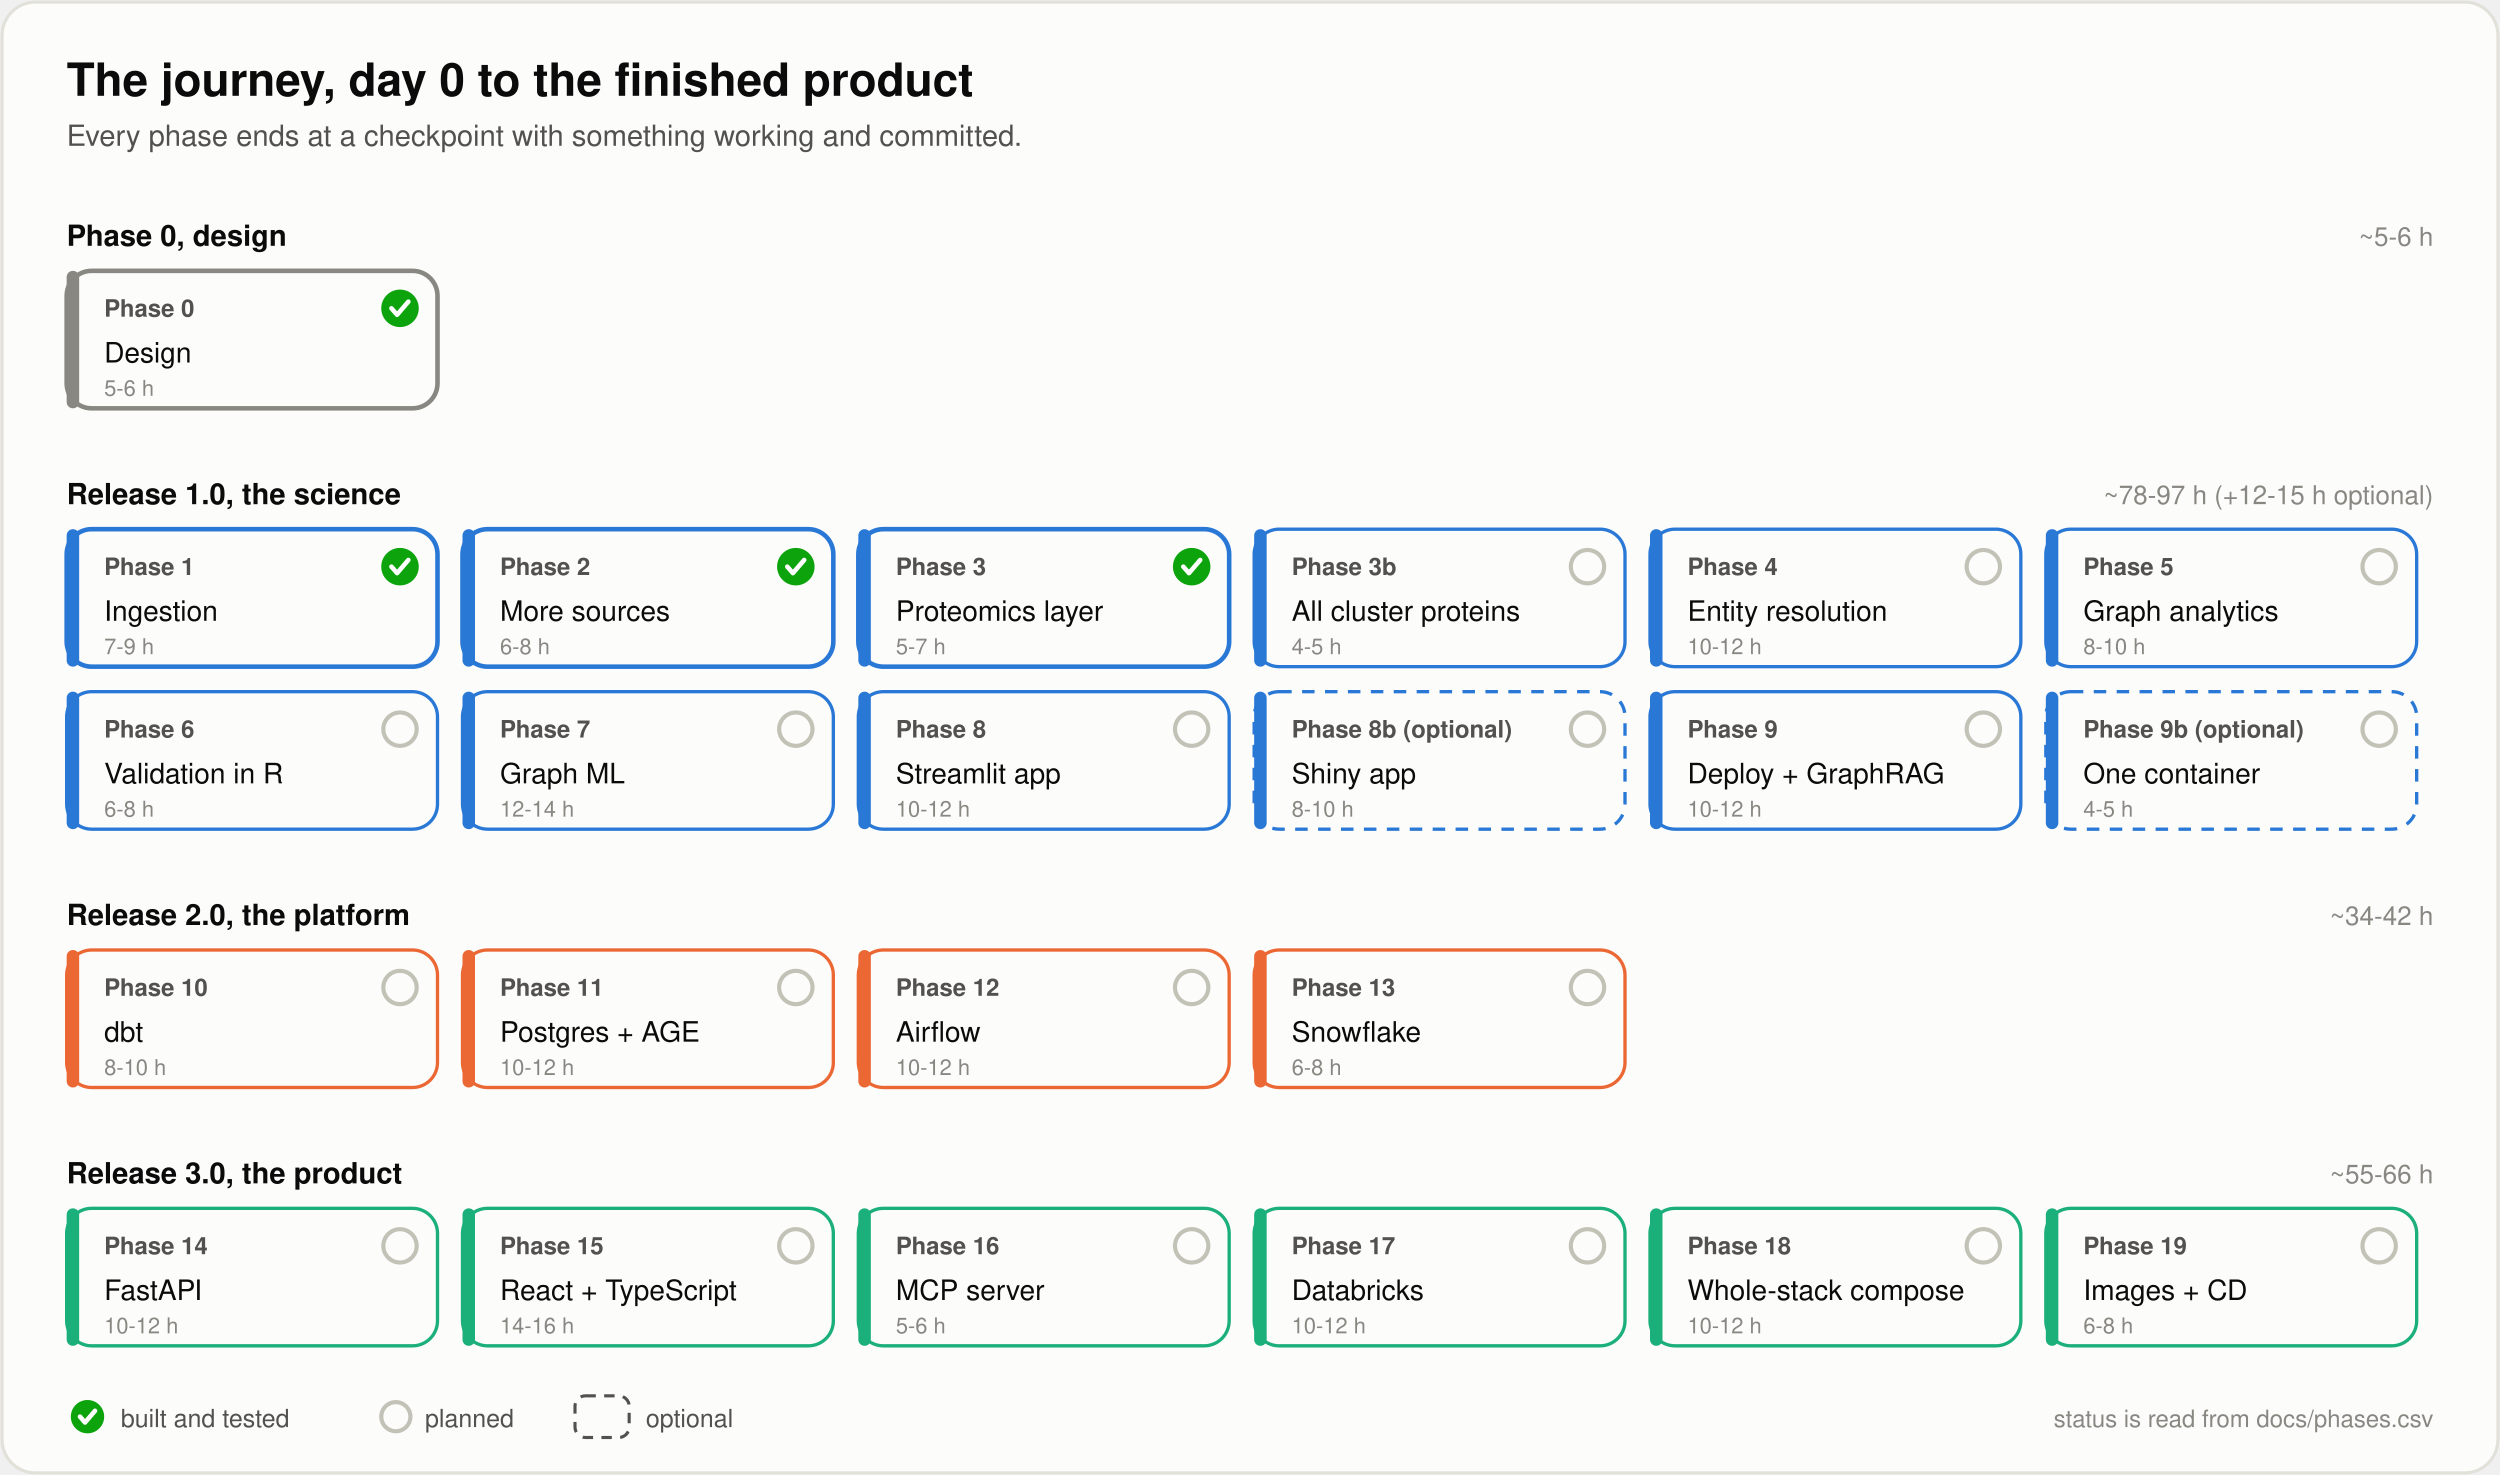
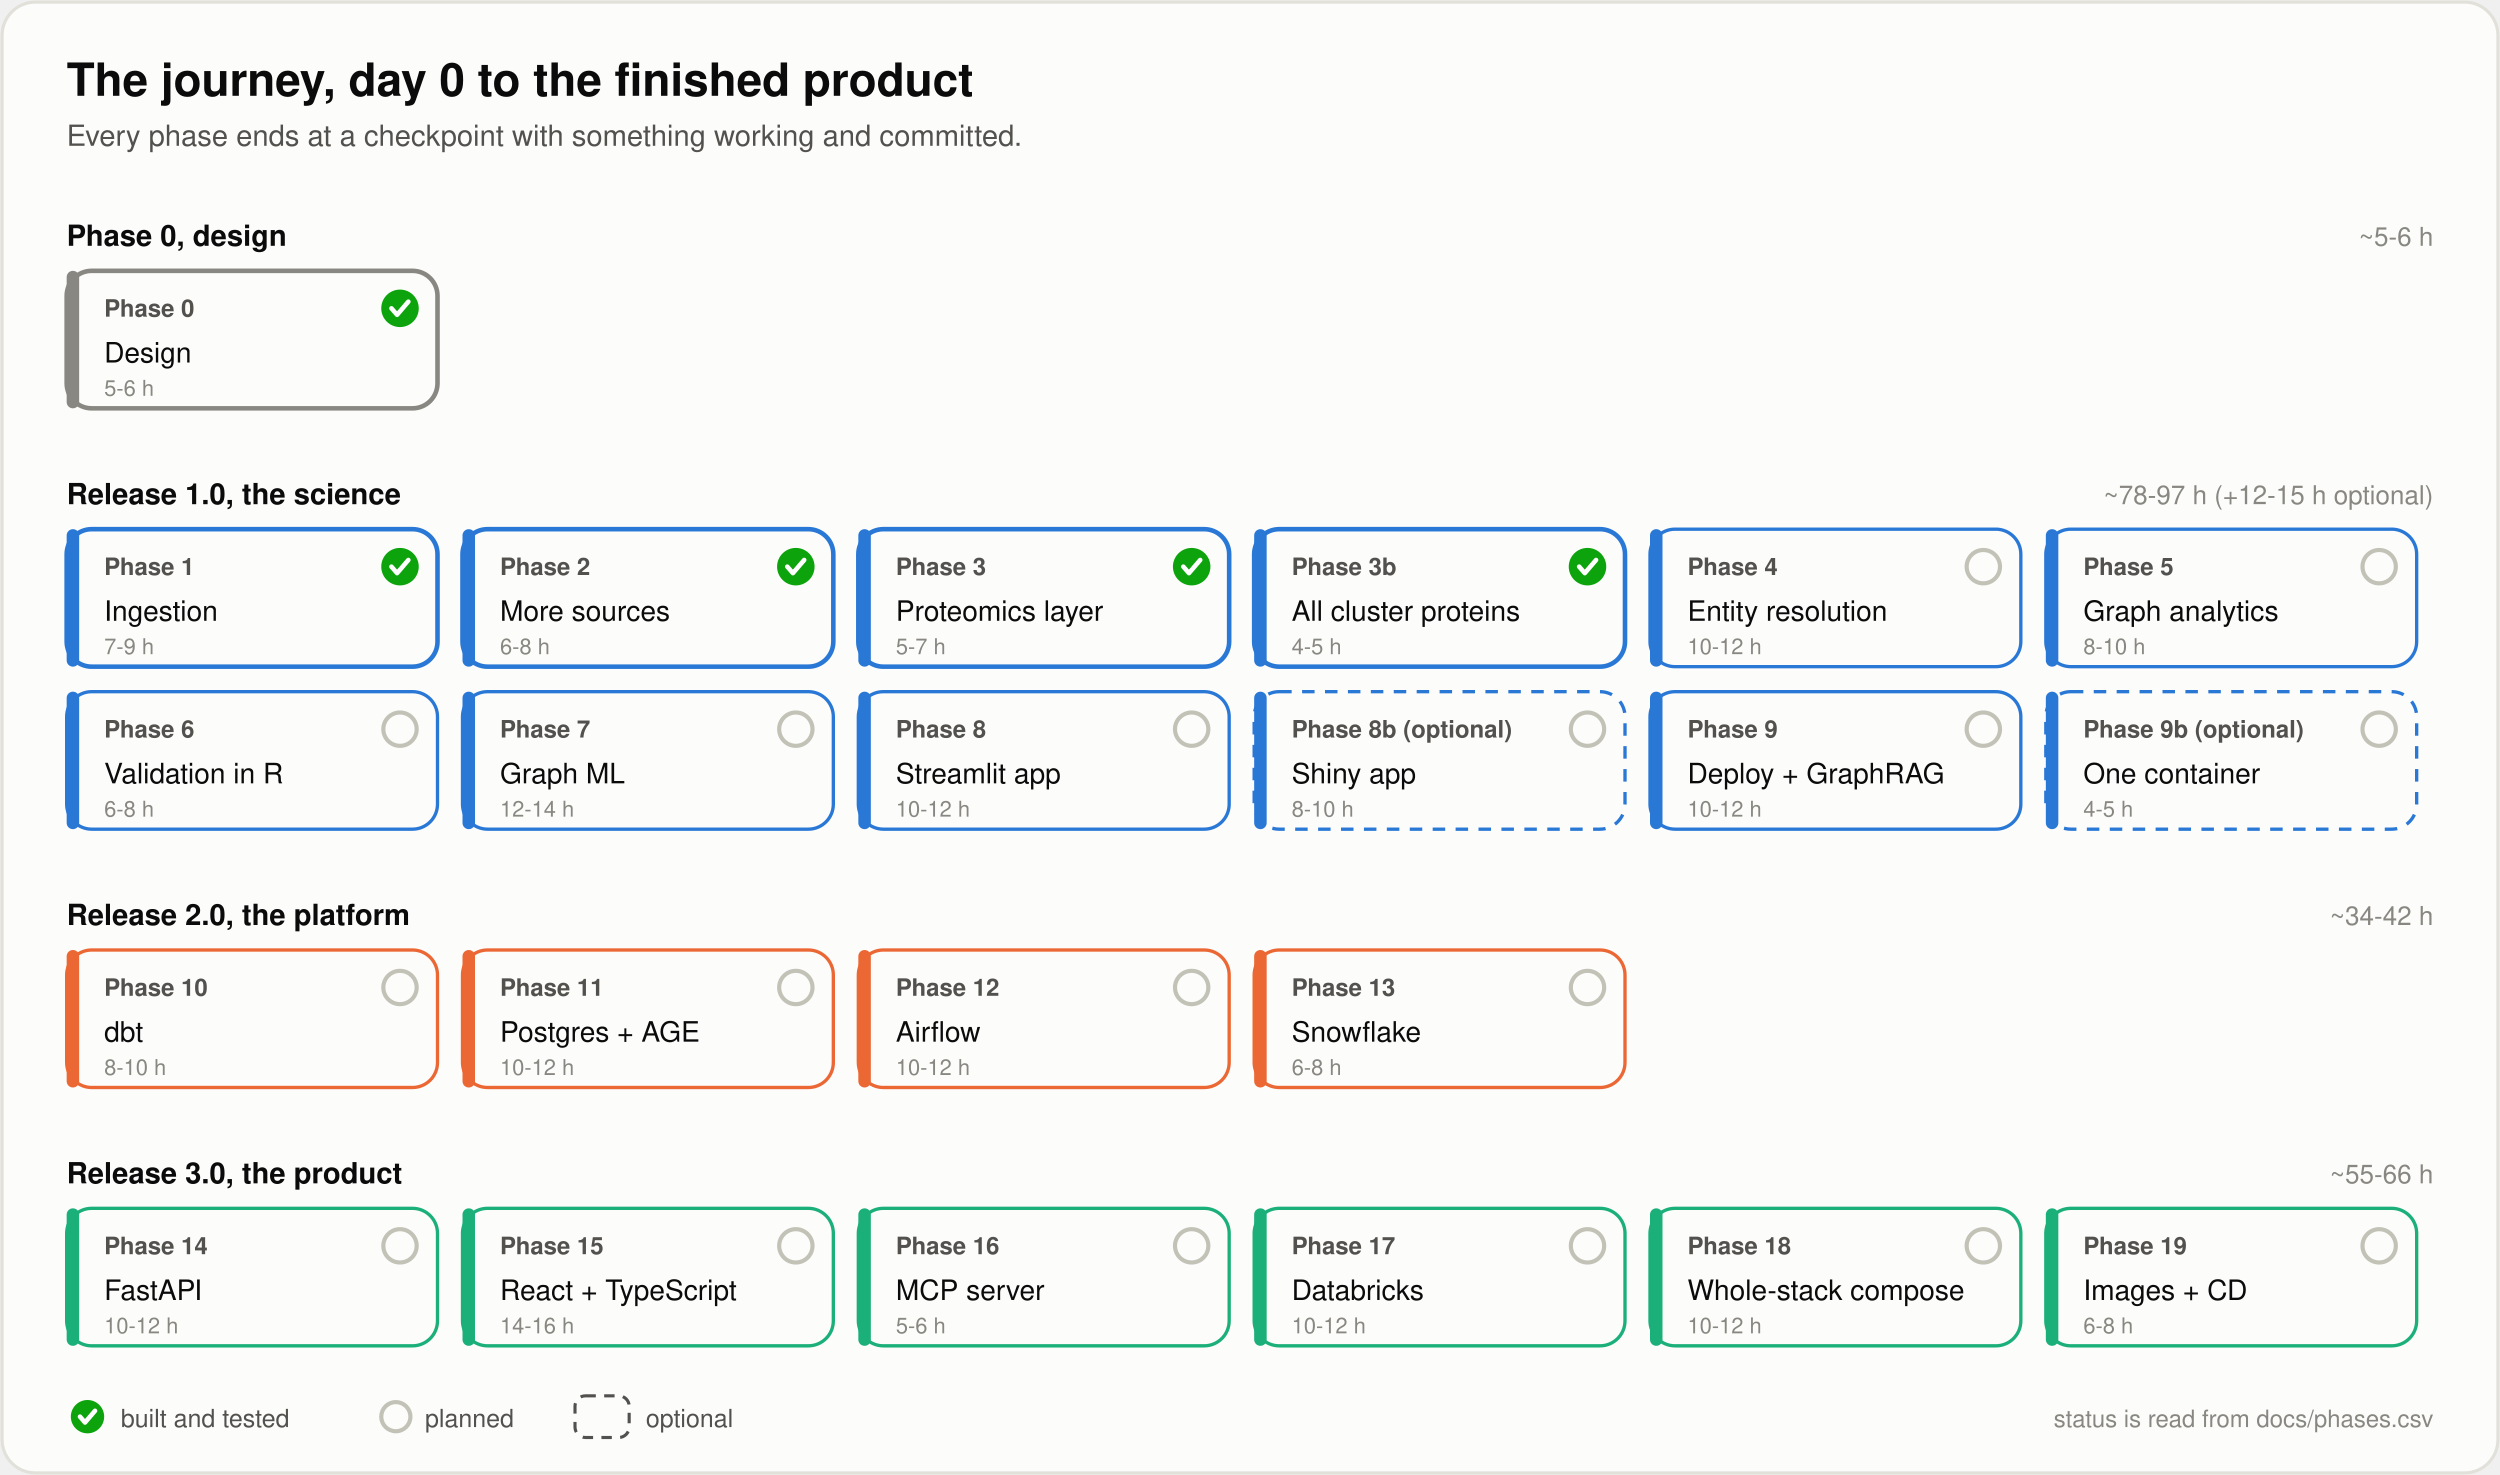
<svg xmlns="http://www.w3.org/2000/svg" viewBox="0 0 1200 708" width="1200" height="708" role="img" aria-labelledby="title desc">
  <defs>

</defs>
  <rect x="1.0" y="1.0" width="1198.0" height="706.0" rx="16" fill="#fcfcfb" stroke="#e1e0d9" stroke-width="1.5" />
  <text x="32.0" y="46.0" font-family="system-ui, -apple-system, 'Segoe UI', Helvetica, Arial, sans-serif" font-size="22" font-weight="700" fill="#0b0b0b" text-anchor="start">The journey, day 0 to the finished product</text>
  <text x="32.0" y="70.0" font-family="system-ui, -apple-system, 'Segoe UI', Helvetica, Arial, sans-serif" font-size="14" font-weight="400" fill="#52514e" text-anchor="start">Every phase ends at a checkpoint with something working and committed.</text>
  <text x="32.0" y="118.0" font-family="system-ui, -apple-system, 'Segoe UI', Helvetica, Arial, sans-serif" font-size="14" font-weight="700" fill="#0b0b0b" text-anchor="start">Phase 0, design</text>
  <text x="1168.0" y="118.0" font-family="system-ui, -apple-system, 'Segoe UI', Helvetica, Arial, sans-serif" font-size="12.5" font-weight="400" fill="#898781" text-anchor="end">~5-6 h</text>
  <rect x="32.0" y="130.0" width="178.0" height="66.0" rx="12" fill="#fcfcfb" stroke="#898781" stroke-width="2.2" />
  <rect x="32.0" y="130.0" width="6.0" height="66.0" rx="3" fill="#898781" stroke="none" stroke-width="1.5" />
  <text x="50.0" y="152.0" font-family="system-ui, -apple-system, 'Segoe UI', Helvetica, Arial, sans-serif" font-size="11.5" font-weight="700" fill="#52514e" text-anchor="start">Phase 0</text>
  <text x="50.0" y="174.0" font-family="system-ui, -apple-system, 'Segoe UI', Helvetica, Arial, sans-serif" font-size="13.5" font-weight="400" fill="#0b0b0b" text-anchor="start">Design</text>
  <circle cx="192" cy="148" r="9" fill="#0ca30c" />
  <path d="M187.9 148.0 l2.7 3.1 l5.4 -6.3" stroke="#fff" stroke-width="2.2" fill="none" stroke-linecap="round" stroke-linejoin="round" />
  <text x="50.0" y="190.0" font-family="system-ui, -apple-system, 'Segoe UI', Helvetica, Arial, sans-serif" font-size="10.5" font-weight="400" fill="#898781" text-anchor="start">5-6 h</text>
  <text x="32.0" y="242.0" font-family="system-ui, -apple-system, 'Segoe UI', Helvetica, Arial, sans-serif" font-size="14" font-weight="700" fill="#0b0b0b" text-anchor="start">Release 1.0, the science</text>
  <text x="1168.0" y="242.0" font-family="system-ui, -apple-system, 'Segoe UI', Helvetica, Arial, sans-serif" font-size="12.5" font-weight="400" fill="#898781" text-anchor="end">~78-97 h  (+12-15 h optional)</text>
  <rect x="32.0" y="254.0" width="178.0" height="66.0" rx="12" fill="#fcfcfb" stroke="#2a78d6" stroke-width="2.2" />
  <rect x="32.0" y="254.0" width="6.0" height="66.0" rx="3" fill="#2a78d6" stroke="none" stroke-width="1.5" />
  <text x="50.0" y="276.0" font-family="system-ui, -apple-system, 'Segoe UI', Helvetica, Arial, sans-serif" font-size="11.5" font-weight="700" fill="#52514e" text-anchor="start">Phase 1</text>
  <text x="50.0" y="298.0" font-family="system-ui, -apple-system, 'Segoe UI', Helvetica, Arial, sans-serif" font-size="13.5" font-weight="400" fill="#0b0b0b" text-anchor="start">Ingestion</text>
  <circle cx="192" cy="272" r="9" fill="#0ca30c" />
  <path d="M187.9 272.0 l2.7 3.1 l5.4 -6.3" stroke="#fff" stroke-width="2.2" fill="none" stroke-linecap="round" stroke-linejoin="round" />
  <text x="50.0" y="314.0" font-family="system-ui, -apple-system, 'Segoe UI', Helvetica, Arial, sans-serif" font-size="10.5" font-weight="400" fill="#898781" text-anchor="start">7-9 h</text>
  <rect x="222.0" y="254.0" width="178.0" height="66.0" rx="12" fill="#fcfcfb" stroke="#2a78d6" stroke-width="2.2" />
  <rect x="222.0" y="254.0" width="6.0" height="66.0" rx="3" fill="#2a78d6" stroke="none" stroke-width="1.5" />
  <text x="240.0" y="276.0" font-family="system-ui, -apple-system, 'Segoe UI', Helvetica, Arial, sans-serif" font-size="11.5" font-weight="700" fill="#52514e" text-anchor="start">Phase 2</text>
  <text x="240.0" y="298.0" font-family="system-ui, -apple-system, 'Segoe UI', Helvetica, Arial, sans-serif" font-size="13.5" font-weight="400" fill="#0b0b0b" text-anchor="start">More sources</text>
  <circle cx="382" cy="272" r="9" fill="#0ca30c" />
  <path d="M377.9 272.0 l2.7 3.1 l5.4 -6.3" stroke="#fff" stroke-width="2.2" fill="none" stroke-linecap="round" stroke-linejoin="round" />
  <text x="240.0" y="314.0" font-family="system-ui, -apple-system, 'Segoe UI', Helvetica, Arial, sans-serif" font-size="10.5" font-weight="400" fill="#898781" text-anchor="start">6-8 h</text>
  <rect x="412.0" y="254.0" width="178.0" height="66.0" rx="12" fill="#fcfcfb" stroke="#2a78d6" stroke-width="2.2" />
  <rect x="412.0" y="254.0" width="6.0" height="66.0" rx="3" fill="#2a78d6" stroke="none" stroke-width="1.5" />
  <text x="430.0" y="276.0" font-family="system-ui, -apple-system, 'Segoe UI', Helvetica, Arial, sans-serif" font-size="11.5" font-weight="700" fill="#52514e" text-anchor="start">Phase 3</text>
  <text x="430.0" y="298.0" font-family="system-ui, -apple-system, 'Segoe UI', Helvetica, Arial, sans-serif" font-size="13.5" font-weight="400" fill="#0b0b0b" text-anchor="start">Proteomics layer</text>
  <circle cx="572" cy="272" r="9" fill="#0ca30c" />
  <path d="M568.0 272.0 l2.7 3.1 l5.4 -6.3" stroke="#fff" stroke-width="2.2" fill="none" stroke-linecap="round" stroke-linejoin="round" />
  <text x="430.0" y="314.0" font-family="system-ui, -apple-system, 'Segoe UI', Helvetica, Arial, sans-serif" font-size="10.5" font-weight="400" fill="#898781" text-anchor="start">5-7 h</text>
-   <rect x="602.0" y="254.0" width="178.0" height="66.0" rx="12" fill="#fcfcfb" stroke="#2a78d6" stroke-width="1.6" />
+   <rect x="602.0" y="254.0" width="178.0" height="66.0" rx="12" fill="#fcfcfb" stroke="#2a78d6" stroke-width="2.2" />
  <rect x="602.0" y="254.0" width="6.0" height="66.0" rx="3" fill="#2a78d6" stroke="none" stroke-width="1.5" />
  <text x="620.0" y="276.0" font-family="system-ui, -apple-system, 'Segoe UI', Helvetica, Arial, sans-serif" font-size="11.5" font-weight="700" fill="#52514e" text-anchor="start">Phase 3b</text>
  <text x="620.0" y="298.0" font-family="system-ui, -apple-system, 'Segoe UI', Helvetica, Arial, sans-serif" font-size="13.5" font-weight="400" fill="#0b0b0b" text-anchor="start">All cluster proteins</text>
-   <circle cx="762" cy="272" r="8" fill="none" stroke="#c3c2b7" stroke-width="2" />
+   <circle cx="762" cy="272" r="9" fill="#0ca30c" />
+   <path d="M758.0 272.0 l2.7 3.1 l5.4 -6.3" stroke="#fff" stroke-width="2.2" fill="none" stroke-linecap="round" stroke-linejoin="round" />
  <text x="620.0" y="314.0" font-family="system-ui, -apple-system, 'Segoe UI', Helvetica, Arial, sans-serif" font-size="10.5" font-weight="400" fill="#898781" text-anchor="start">4-5 h</text>
  <rect x="792.0" y="254.0" width="178.0" height="66.0" rx="12" fill="#fcfcfb" stroke="#2a78d6" stroke-width="1.6" />
  <rect x="792.0" y="254.0" width="6.0" height="66.0" rx="3" fill="#2a78d6" stroke="none" stroke-width="1.5" />
  <text x="810.0" y="276.0" font-family="system-ui, -apple-system, 'Segoe UI', Helvetica, Arial, sans-serif" font-size="11.5" font-weight="700" fill="#52514e" text-anchor="start">Phase 4</text>
  <text x="810.0" y="298.0" font-family="system-ui, -apple-system, 'Segoe UI', Helvetica, Arial, sans-serif" font-size="13.5" font-weight="400" fill="#0b0b0b" text-anchor="start">Entity resolution</text>
  <circle cx="952" cy="272" r="8" fill="none" stroke="#c3c2b7" stroke-width="2" />
  <text x="810.0" y="314.0" font-family="system-ui, -apple-system, 'Segoe UI', Helvetica, Arial, sans-serif" font-size="10.5" font-weight="400" fill="#898781" text-anchor="start">10-12 h</text>
  <rect x="982.0" y="254.0" width="178.0" height="66.0" rx="12" fill="#fcfcfb" stroke="#2a78d6" stroke-width="1.6" />
  <rect x="982.0" y="254.0" width="6.0" height="66.0" rx="3" fill="#2a78d6" stroke="none" stroke-width="1.5" />
  <text x="1000.0" y="276.0" font-family="system-ui, -apple-system, 'Segoe UI', Helvetica, Arial, sans-serif" font-size="11.5" font-weight="700" fill="#52514e" text-anchor="start">Phase 5</text>
  <text x="1000.0" y="298.0" font-family="system-ui, -apple-system, 'Segoe UI', Helvetica, Arial, sans-serif" font-size="13.5" font-weight="400" fill="#0b0b0b" text-anchor="start">Graph analytics</text>
  <circle cx="1142" cy="272" r="8" fill="none" stroke="#c3c2b7" stroke-width="2" />
  <text x="1000.0" y="314.0" font-family="system-ui, -apple-system, 'Segoe UI', Helvetica, Arial, sans-serif" font-size="10.5" font-weight="400" fill="#898781" text-anchor="start">8-10 h</text>
  <rect x="32.0" y="332.0" width="178.0" height="66.0" rx="12" fill="#fcfcfb" stroke="#2a78d6" stroke-width="1.6" />
  <rect x="32.0" y="332.0" width="6.0" height="66.0" rx="3" fill="#2a78d6" stroke="none" stroke-width="1.5" />
  <text x="50.0" y="354.0" font-family="system-ui, -apple-system, 'Segoe UI', Helvetica, Arial, sans-serif" font-size="11.5" font-weight="700" fill="#52514e" text-anchor="start">Phase 6</text>
  <text x="50.0" y="376.0" font-family="system-ui, -apple-system, 'Segoe UI', Helvetica, Arial, sans-serif" font-size="13.5" font-weight="400" fill="#0b0b0b" text-anchor="start">Validation in R</text>
  <circle cx="192" cy="350" r="8" fill="none" stroke="#c3c2b7" stroke-width="2" />
  <text x="50.0" y="392.0" font-family="system-ui, -apple-system, 'Segoe UI', Helvetica, Arial, sans-serif" font-size="10.5" font-weight="400" fill="#898781" text-anchor="start">6-8 h</text>
  <rect x="222.0" y="332.0" width="178.0" height="66.0" rx="12" fill="#fcfcfb" stroke="#2a78d6" stroke-width="1.6" />
  <rect x="222.0" y="332.0" width="6.0" height="66.0" rx="3" fill="#2a78d6" stroke="none" stroke-width="1.5" />
  <text x="240.0" y="354.0" font-family="system-ui, -apple-system, 'Segoe UI', Helvetica, Arial, sans-serif" font-size="11.5" font-weight="700" fill="#52514e" text-anchor="start">Phase 7</text>
  <text x="240.0" y="376.0" font-family="system-ui, -apple-system, 'Segoe UI', Helvetica, Arial, sans-serif" font-size="13.5" font-weight="400" fill="#0b0b0b" text-anchor="start">Graph ML</text>
  <circle cx="382" cy="350" r="8" fill="none" stroke="#c3c2b7" stroke-width="2" />
  <text x="240.0" y="392.0" font-family="system-ui, -apple-system, 'Segoe UI', Helvetica, Arial, sans-serif" font-size="10.5" font-weight="400" fill="#898781" text-anchor="start">12-14 h</text>
  <rect x="412.0" y="332.0" width="178.0" height="66.0" rx="12" fill="#fcfcfb" stroke="#2a78d6" stroke-width="1.6" />
  <rect x="412.0" y="332.0" width="6.0" height="66.0" rx="3" fill="#2a78d6" stroke="none" stroke-width="1.5" />
  <text x="430.0" y="354.0" font-family="system-ui, -apple-system, 'Segoe UI', Helvetica, Arial, sans-serif" font-size="11.5" font-weight="700" fill="#52514e" text-anchor="start">Phase 8</text>
  <text x="430.0" y="376.0" font-family="system-ui, -apple-system, 'Segoe UI', Helvetica, Arial, sans-serif" font-size="13.5" font-weight="400" fill="#0b0b0b" text-anchor="start">Streamlit app</text>
  <circle cx="572" cy="350" r="8" fill="none" stroke="#c3c2b7" stroke-width="2" />
  <text x="430.0" y="392.0" font-family="system-ui, -apple-system, 'Segoe UI', Helvetica, Arial, sans-serif" font-size="10.5" font-weight="400" fill="#898781" text-anchor="start">10-12 h</text>
  <rect x="602.0" y="332.0" width="178.0" height="66.0" rx="12" fill="#fcfcfb" stroke="#2a78d6" stroke-width="1.6" stroke-dasharray="6 5" />
  <rect x="602.0" y="332.0" width="6.0" height="66.0" rx="3" fill="#2a78d6" stroke="none" stroke-width="1.5" />
  <text x="620.0" y="354.0" font-family="system-ui, -apple-system, 'Segoe UI', Helvetica, Arial, sans-serif" font-size="11.5" font-weight="700" fill="#52514e" text-anchor="start">Phase 8b (optional)</text>
  <text x="620.0" y="376.0" font-family="system-ui, -apple-system, 'Segoe UI', Helvetica, Arial, sans-serif" font-size="13.5" font-weight="400" fill="#0b0b0b" text-anchor="start">Shiny app</text>
  <circle cx="762" cy="350" r="8" fill="none" stroke="#c3c2b7" stroke-width="2" />
  <text x="620.0" y="392.0" font-family="system-ui, -apple-system, 'Segoe UI', Helvetica, Arial, sans-serif" font-size="10.5" font-weight="400" fill="#898781" text-anchor="start">8-10 h</text>
  <rect x="792.0" y="332.0" width="178.0" height="66.0" rx="12" fill="#fcfcfb" stroke="#2a78d6" stroke-width="1.6" />
  <rect x="792.0" y="332.0" width="6.0" height="66.0" rx="3" fill="#2a78d6" stroke="none" stroke-width="1.5" />
  <text x="810.0" y="354.0" font-family="system-ui, -apple-system, 'Segoe UI', Helvetica, Arial, sans-serif" font-size="11.5" font-weight="700" fill="#52514e" text-anchor="start">Phase 9</text>
  <text x="810.0" y="376.0" font-family="system-ui, -apple-system, 'Segoe UI', Helvetica, Arial, sans-serif" font-size="13.5" font-weight="400" fill="#0b0b0b" text-anchor="start">Deploy + GraphRAG</text>
  <circle cx="952" cy="350" r="8" fill="none" stroke="#c3c2b7" stroke-width="2" />
  <text x="810.0" y="392.0" font-family="system-ui, -apple-system, 'Segoe UI', Helvetica, Arial, sans-serif" font-size="10.5" font-weight="400" fill="#898781" text-anchor="start">10-12 h</text>
  <rect x="982.0" y="332.0" width="178.0" height="66.0" rx="12" fill="#fcfcfb" stroke="#2a78d6" stroke-width="1.6" stroke-dasharray="6 5" />
  <rect x="982.0" y="332.0" width="6.0" height="66.0" rx="3" fill="#2a78d6" stroke="none" stroke-width="1.5" />
  <text x="1000.0" y="354.0" font-family="system-ui, -apple-system, 'Segoe UI', Helvetica, Arial, sans-serif" font-size="11.5" font-weight="700" fill="#52514e" text-anchor="start">Phase 9b (optional)</text>
  <text x="1000.0" y="376.0" font-family="system-ui, -apple-system, 'Segoe UI', Helvetica, Arial, sans-serif" font-size="13.5" font-weight="400" fill="#0b0b0b" text-anchor="start">One container</text>
  <circle cx="1142" cy="350" r="8" fill="none" stroke="#c3c2b7" stroke-width="2" />
  <text x="1000.0" y="392.0" font-family="system-ui, -apple-system, 'Segoe UI', Helvetica, Arial, sans-serif" font-size="10.5" font-weight="400" fill="#898781" text-anchor="start">4-5 h</text>
  <text x="32.0" y="444.0" font-family="system-ui, -apple-system, 'Segoe UI', Helvetica, Arial, sans-serif" font-size="14" font-weight="700" fill="#0b0b0b" text-anchor="start">Release 2.0, the platform</text>
  <text x="1168.0" y="444.0" font-family="system-ui, -apple-system, 'Segoe UI', Helvetica, Arial, sans-serif" font-size="12.5" font-weight="400" fill="#898781" text-anchor="end">~34-42 h</text>
  <rect x="32.0" y="456.0" width="178.0" height="66.0" rx="12" fill="#fcfcfb" stroke="#eb6834" stroke-width="1.6" />
  <rect x="32.0" y="456.0" width="6.0" height="66.0" rx="3" fill="#eb6834" stroke="none" stroke-width="1.5" />
  <text x="50.0" y="478.0" font-family="system-ui, -apple-system, 'Segoe UI', Helvetica, Arial, sans-serif" font-size="11.5" font-weight="700" fill="#52514e" text-anchor="start">Phase 10</text>
  <text x="50.0" y="500.0" font-family="system-ui, -apple-system, 'Segoe UI', Helvetica, Arial, sans-serif" font-size="13.5" font-weight="400" fill="#0b0b0b" text-anchor="start">dbt</text>
  <circle cx="192" cy="474" r="8" fill="none" stroke="#c3c2b7" stroke-width="2" />
  <text x="50.0" y="516.0" font-family="system-ui, -apple-system, 'Segoe UI', Helvetica, Arial, sans-serif" font-size="10.5" font-weight="400" fill="#898781" text-anchor="start">8-10 h</text>
  <rect x="222.0" y="456.0" width="178.0" height="66.0" rx="12" fill="#fcfcfb" stroke="#eb6834" stroke-width="1.6" />
  <rect x="222.0" y="456.0" width="6.0" height="66.0" rx="3" fill="#eb6834" stroke="none" stroke-width="1.5" />
  <text x="240.0" y="478.0" font-family="system-ui, -apple-system, 'Segoe UI', Helvetica, Arial, sans-serif" font-size="11.5" font-weight="700" fill="#52514e" text-anchor="start">Phase 11</text>
  <text x="240.0" y="500.0" font-family="system-ui, -apple-system, 'Segoe UI', Helvetica, Arial, sans-serif" font-size="13.5" font-weight="400" fill="#0b0b0b" text-anchor="start">Postgres + AGE</text>
  <circle cx="382" cy="474" r="8" fill="none" stroke="#c3c2b7" stroke-width="2" />
  <text x="240.0" y="516.0" font-family="system-ui, -apple-system, 'Segoe UI', Helvetica, Arial, sans-serif" font-size="10.5" font-weight="400" fill="#898781" text-anchor="start">10-12 h</text>
  <rect x="412.0" y="456.0" width="178.0" height="66.0" rx="12" fill="#fcfcfb" stroke="#eb6834" stroke-width="1.6" />
  <rect x="412.0" y="456.0" width="6.0" height="66.0" rx="3" fill="#eb6834" stroke="none" stroke-width="1.5" />
  <text x="430.0" y="478.0" font-family="system-ui, -apple-system, 'Segoe UI', Helvetica, Arial, sans-serif" font-size="11.5" font-weight="700" fill="#52514e" text-anchor="start">Phase 12</text>
  <text x="430.0" y="500.0" font-family="system-ui, -apple-system, 'Segoe UI', Helvetica, Arial, sans-serif" font-size="13.5" font-weight="400" fill="#0b0b0b" text-anchor="start">Airflow</text>
  <circle cx="572" cy="474" r="8" fill="none" stroke="#c3c2b7" stroke-width="2" />
  <text x="430.0" y="516.0" font-family="system-ui, -apple-system, 'Segoe UI', Helvetica, Arial, sans-serif" font-size="10.5" font-weight="400" fill="#898781" text-anchor="start">10-12 h</text>
  <rect x="602.0" y="456.0" width="178.0" height="66.0" rx="12" fill="#fcfcfb" stroke="#eb6834" stroke-width="1.6" />
  <rect x="602.0" y="456.0" width="6.0" height="66.0" rx="3" fill="#eb6834" stroke="none" stroke-width="1.5" />
  <text x="620.0" y="478.0" font-family="system-ui, -apple-system, 'Segoe UI', Helvetica, Arial, sans-serif" font-size="11.5" font-weight="700" fill="#52514e" text-anchor="start">Phase 13</text>
  <text x="620.0" y="500.0" font-family="system-ui, -apple-system, 'Segoe UI', Helvetica, Arial, sans-serif" font-size="13.5" font-weight="400" fill="#0b0b0b" text-anchor="start">Snowflake</text>
  <circle cx="762" cy="474" r="8" fill="none" stroke="#c3c2b7" stroke-width="2" />
  <text x="620.0" y="516.0" font-family="system-ui, -apple-system, 'Segoe UI', Helvetica, Arial, sans-serif" font-size="10.5" font-weight="400" fill="#898781" text-anchor="start">6-8 h</text>
  <text x="32.0" y="568.0" font-family="system-ui, -apple-system, 'Segoe UI', Helvetica, Arial, sans-serif" font-size="14" font-weight="700" fill="#0b0b0b" text-anchor="start">Release 3.0, the product</text>
  <text x="1168.0" y="568.0" font-family="system-ui, -apple-system, 'Segoe UI', Helvetica, Arial, sans-serif" font-size="12.5" font-weight="400" fill="#898781" text-anchor="end">~55-66 h</text>
  <rect x="32.0" y="580.0" width="178.0" height="66.0" rx="12" fill="#fcfcfb" stroke="#1baf7a" stroke-width="1.6" />
  <rect x="32.0" y="580.0" width="6.0" height="66.0" rx="3" fill="#1baf7a" stroke="none" stroke-width="1.5" />
  <text x="50.0" y="602.0" font-family="system-ui, -apple-system, 'Segoe UI', Helvetica, Arial, sans-serif" font-size="11.5" font-weight="700" fill="#52514e" text-anchor="start">Phase 14</text>
  <text x="50.0" y="624.0" font-family="system-ui, -apple-system, 'Segoe UI', Helvetica, Arial, sans-serif" font-size="13.5" font-weight="400" fill="#0b0b0b" text-anchor="start">FastAPI</text>
  <circle cx="192" cy="598" r="8" fill="none" stroke="#c3c2b7" stroke-width="2" />
  <text x="50.0" y="640.0" font-family="system-ui, -apple-system, 'Segoe UI', Helvetica, Arial, sans-serif" font-size="10.5" font-weight="400" fill="#898781" text-anchor="start">10-12 h</text>
  <rect x="222.0" y="580.0" width="178.0" height="66.0" rx="12" fill="#fcfcfb" stroke="#1baf7a" stroke-width="1.6" />
  <rect x="222.0" y="580.0" width="6.0" height="66.0" rx="3" fill="#1baf7a" stroke="none" stroke-width="1.5" />
  <text x="240.0" y="602.0" font-family="system-ui, -apple-system, 'Segoe UI', Helvetica, Arial, sans-serif" font-size="11.5" font-weight="700" fill="#52514e" text-anchor="start">Phase 15</text>
  <text x="240.0" y="624.0" font-family="system-ui, -apple-system, 'Segoe UI', Helvetica, Arial, sans-serif" font-size="13.5" font-weight="400" fill="#0b0b0b" text-anchor="start">React + TypeScript</text>
  <circle cx="382" cy="598" r="8" fill="none" stroke="#c3c2b7" stroke-width="2" />
  <text x="240.0" y="640.0" font-family="system-ui, -apple-system, 'Segoe UI', Helvetica, Arial, sans-serif" font-size="10.5" font-weight="400" fill="#898781" text-anchor="start">14-16 h</text>
  <rect x="412.0" y="580.0" width="178.0" height="66.0" rx="12" fill="#fcfcfb" stroke="#1baf7a" stroke-width="1.6" />
  <rect x="412.0" y="580.0" width="6.0" height="66.0" rx="3" fill="#1baf7a" stroke="none" stroke-width="1.5" />
  <text x="430.0" y="602.0" font-family="system-ui, -apple-system, 'Segoe UI', Helvetica, Arial, sans-serif" font-size="11.5" font-weight="700" fill="#52514e" text-anchor="start">Phase 16</text>
  <text x="430.0" y="624.0" font-family="system-ui, -apple-system, 'Segoe UI', Helvetica, Arial, sans-serif" font-size="13.5" font-weight="400" fill="#0b0b0b" text-anchor="start">MCP server</text>
  <circle cx="572" cy="598" r="8" fill="none" stroke="#c3c2b7" stroke-width="2" />
  <text x="430.0" y="640.0" font-family="system-ui, -apple-system, 'Segoe UI', Helvetica, Arial, sans-serif" font-size="10.5" font-weight="400" fill="#898781" text-anchor="start">5-6 h</text>
  <rect x="602.0" y="580.0" width="178.0" height="66.0" rx="12" fill="#fcfcfb" stroke="#1baf7a" stroke-width="1.6" />
  <rect x="602.0" y="580.0" width="6.0" height="66.0" rx="3" fill="#1baf7a" stroke="none" stroke-width="1.5" />
  <text x="620.0" y="602.0" font-family="system-ui, -apple-system, 'Segoe UI', Helvetica, Arial, sans-serif" font-size="11.5" font-weight="700" fill="#52514e" text-anchor="start">Phase 17</text>
  <text x="620.0" y="624.0" font-family="system-ui, -apple-system, 'Segoe UI', Helvetica, Arial, sans-serif" font-size="13.5" font-weight="400" fill="#0b0b0b" text-anchor="start">Databricks</text>
  <circle cx="762" cy="598" r="8" fill="none" stroke="#c3c2b7" stroke-width="2" />
  <text x="620.0" y="640.0" font-family="system-ui, -apple-system, 'Segoe UI', Helvetica, Arial, sans-serif" font-size="10.5" font-weight="400" fill="#898781" text-anchor="start">10-12 h</text>
  <rect x="792.0" y="580.0" width="178.0" height="66.0" rx="12" fill="#fcfcfb" stroke="#1baf7a" stroke-width="1.6" />
  <rect x="792.0" y="580.0" width="6.0" height="66.0" rx="3" fill="#1baf7a" stroke="none" stroke-width="1.5" />
  <text x="810.0" y="602.0" font-family="system-ui, -apple-system, 'Segoe UI', Helvetica, Arial, sans-serif" font-size="11.5" font-weight="700" fill="#52514e" text-anchor="start">Phase 18</text>
  <text x="810.0" y="624.0" font-family="system-ui, -apple-system, 'Segoe UI', Helvetica, Arial, sans-serif" font-size="13.5" font-weight="400" fill="#0b0b0b" text-anchor="start">Whole-stack compose</text>
  <circle cx="952" cy="598" r="8" fill="none" stroke="#c3c2b7" stroke-width="2" />
  <text x="810.0" y="640.0" font-family="system-ui, -apple-system, 'Segoe UI', Helvetica, Arial, sans-serif" font-size="10.5" font-weight="400" fill="#898781" text-anchor="start">10-12 h</text>
  <rect x="982.0" y="580.0" width="178.0" height="66.0" rx="12" fill="#fcfcfb" stroke="#1baf7a" stroke-width="1.6" />
  <rect x="982.0" y="580.0" width="6.0" height="66.0" rx="3" fill="#1baf7a" stroke="none" stroke-width="1.5" />
  <text x="1000.0" y="602.0" font-family="system-ui, -apple-system, 'Segoe UI', Helvetica, Arial, sans-serif" font-size="11.5" font-weight="700" fill="#52514e" text-anchor="start">Phase 19</text>
  <text x="1000.0" y="624.0" font-family="system-ui, -apple-system, 'Segoe UI', Helvetica, Arial, sans-serif" font-size="13.5" font-weight="400" fill="#0b0b0b" text-anchor="start">Images + CD</text>
  <circle cx="1142" cy="598" r="8" fill="none" stroke="#c3c2b7" stroke-width="2" />
  <text x="1000.0" y="640.0" font-family="system-ui, -apple-system, 'Segoe UI', Helvetica, Arial, sans-serif" font-size="10.5" font-weight="400" fill="#898781" text-anchor="start">6-8 h</text>
  <circle cx="42" cy="680" r="8" fill="#0ca30c" />
  <path d="M38.4 680.0 l2.4 2.8 l4.8 -5.6" stroke="#fff" stroke-width="2.2" fill="none" stroke-linecap="round" stroke-linejoin="round" />
  <text x="58.0" y="685.0" font-family="system-ui, -apple-system, 'Segoe UI', Helvetica, Arial, sans-serif" font-size="12" font-weight="400" fill="#52514e" text-anchor="start">built and tested</text>
  <circle cx="190" cy="680" r="7" fill="none" stroke="#c3c2b7" stroke-width="2" />
  <text x="204.0" y="685.0" font-family="system-ui, -apple-system, 'Segoe UI', Helvetica, Arial, sans-serif" font-size="12" font-weight="400" fill="#52514e" text-anchor="start">planned</text>
  <rect x="276.0" y="670.0" width="26.0" height="20.0" rx="5" fill="none" stroke="#52514e" stroke-width="1.5" stroke-dasharray="5 4" />
  <text x="310.0" y="685.0" font-family="system-ui, -apple-system, 'Segoe UI', Helvetica, Arial, sans-serif" font-size="12" font-weight="400" fill="#52514e" text-anchor="start">optional</text>
  <text x="1168.0" y="685.0" font-family="system-ui, -apple-system, 'Segoe UI', Helvetica, Arial, sans-serif" font-size="11.5" font-weight="400" fill="#898781" text-anchor="end">status is read from docs/phases.csv</text>
</svg>
